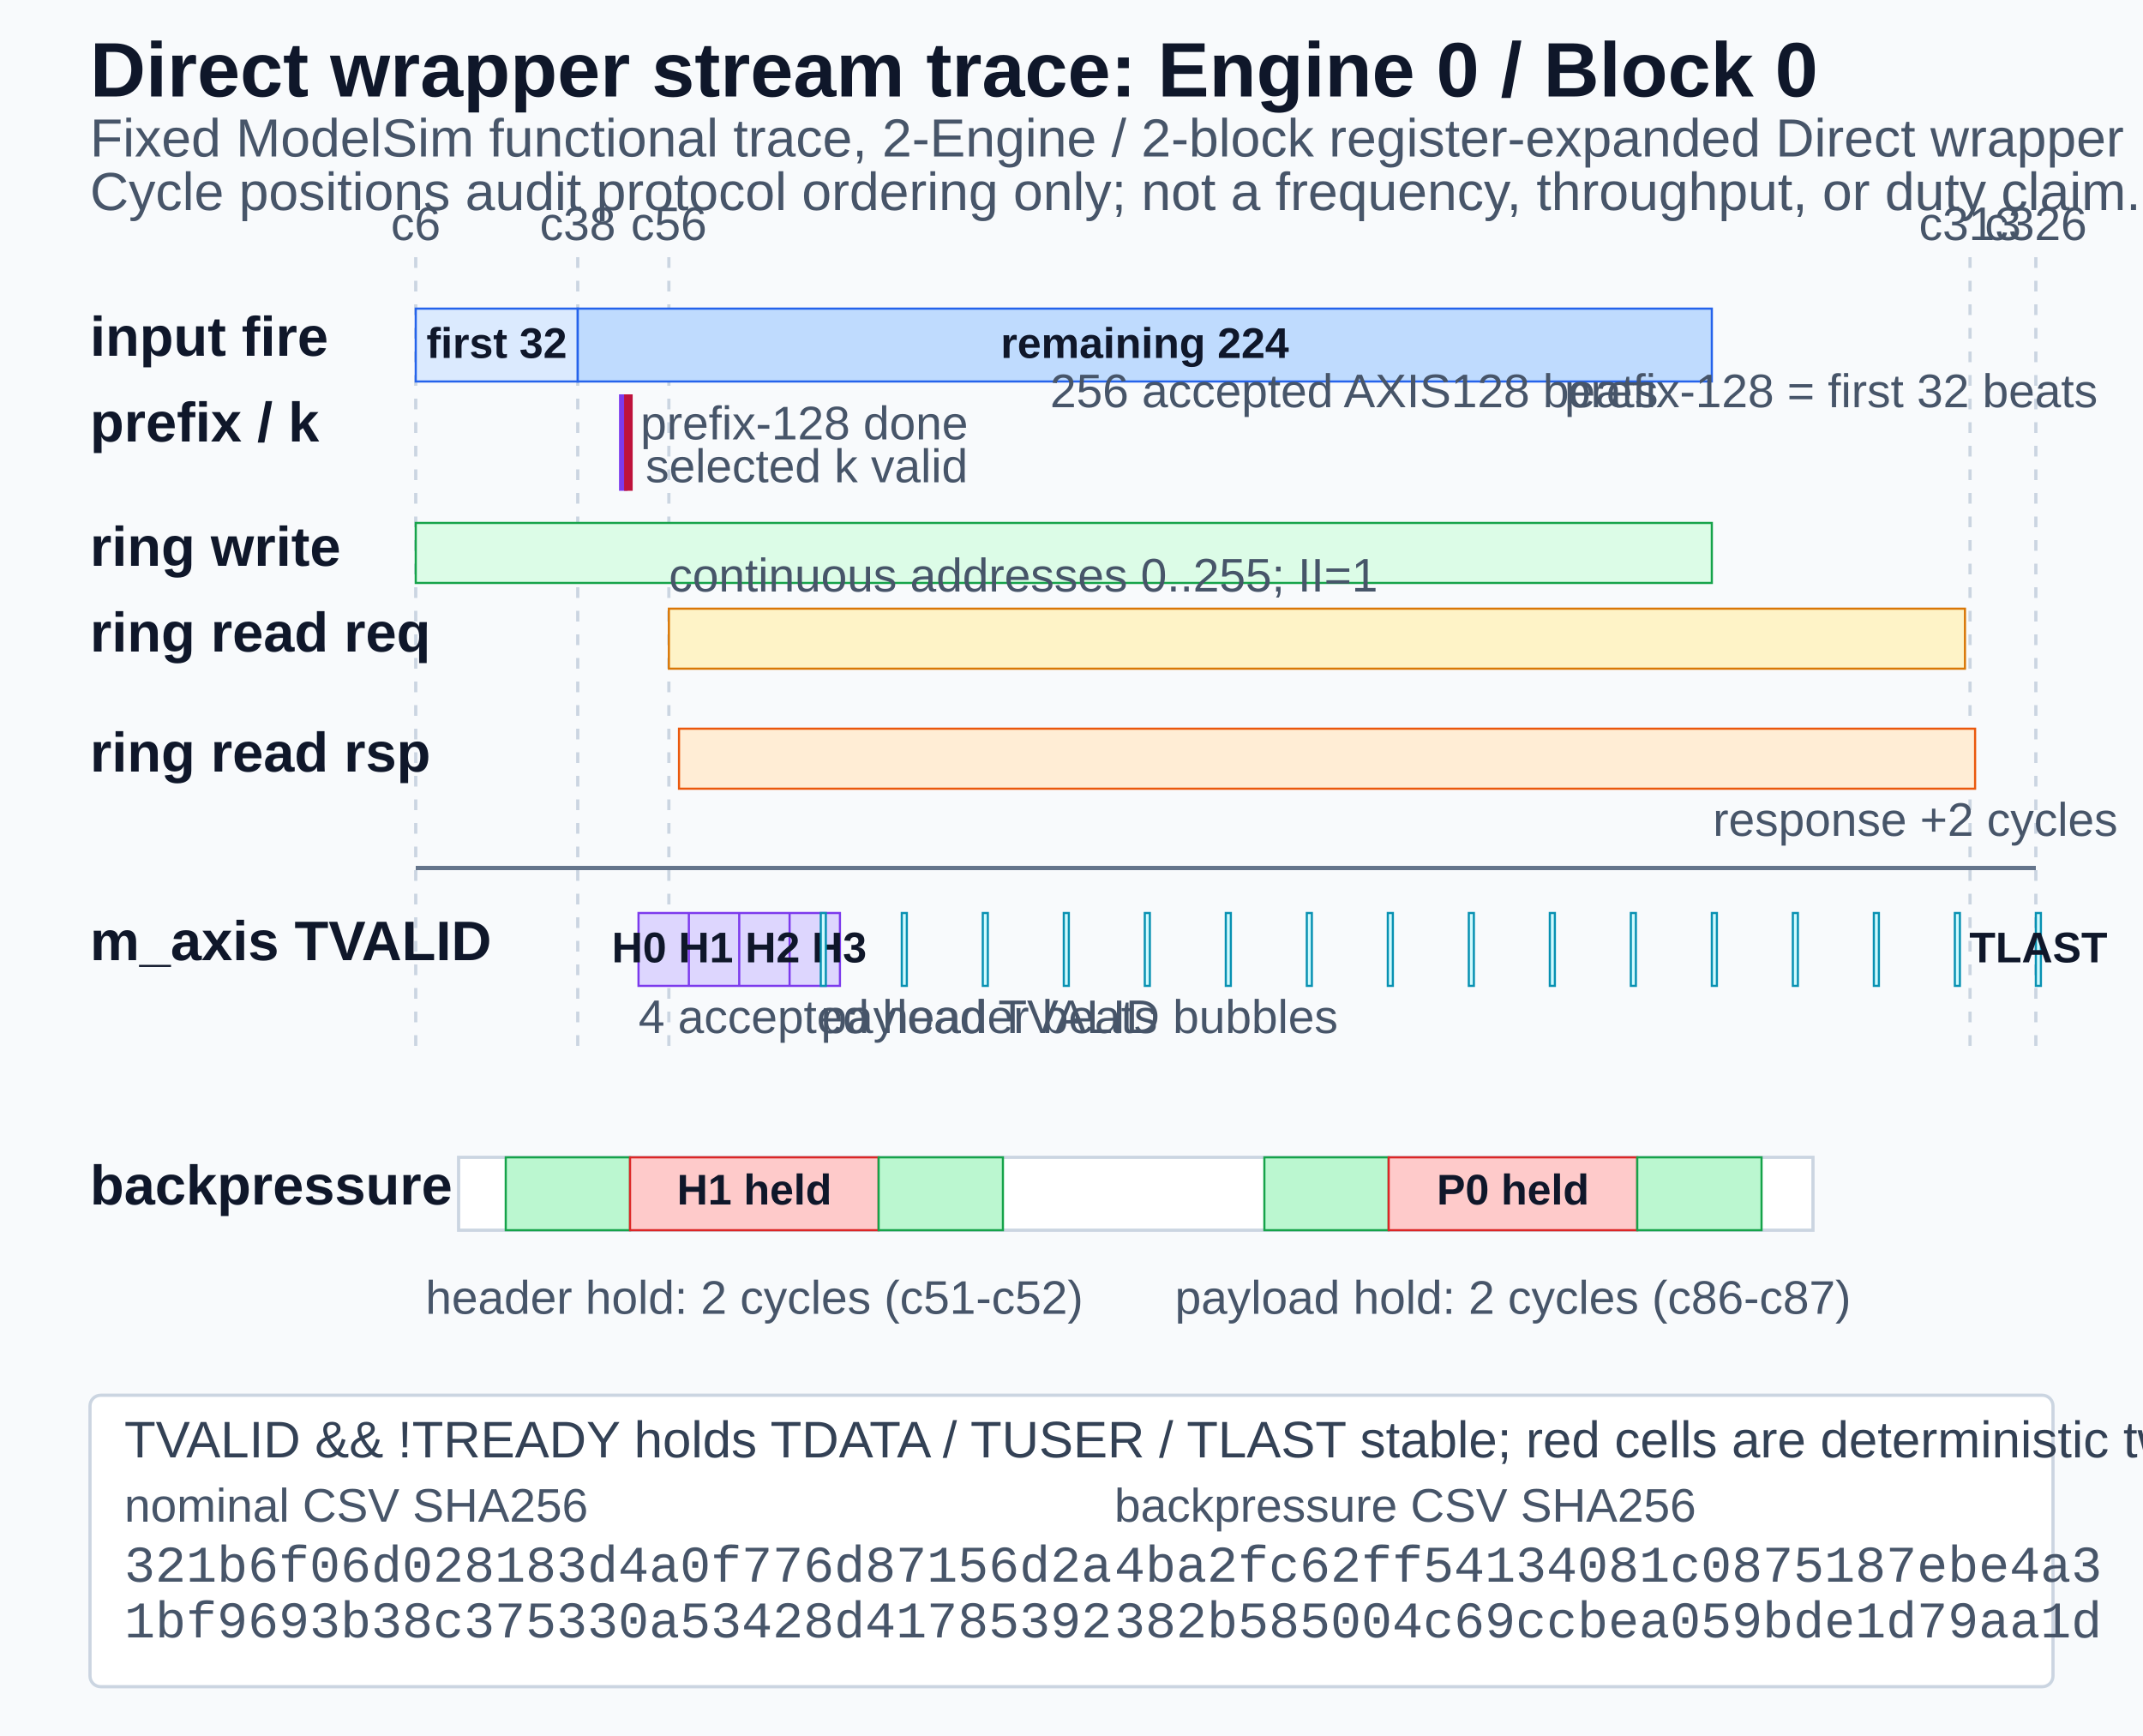
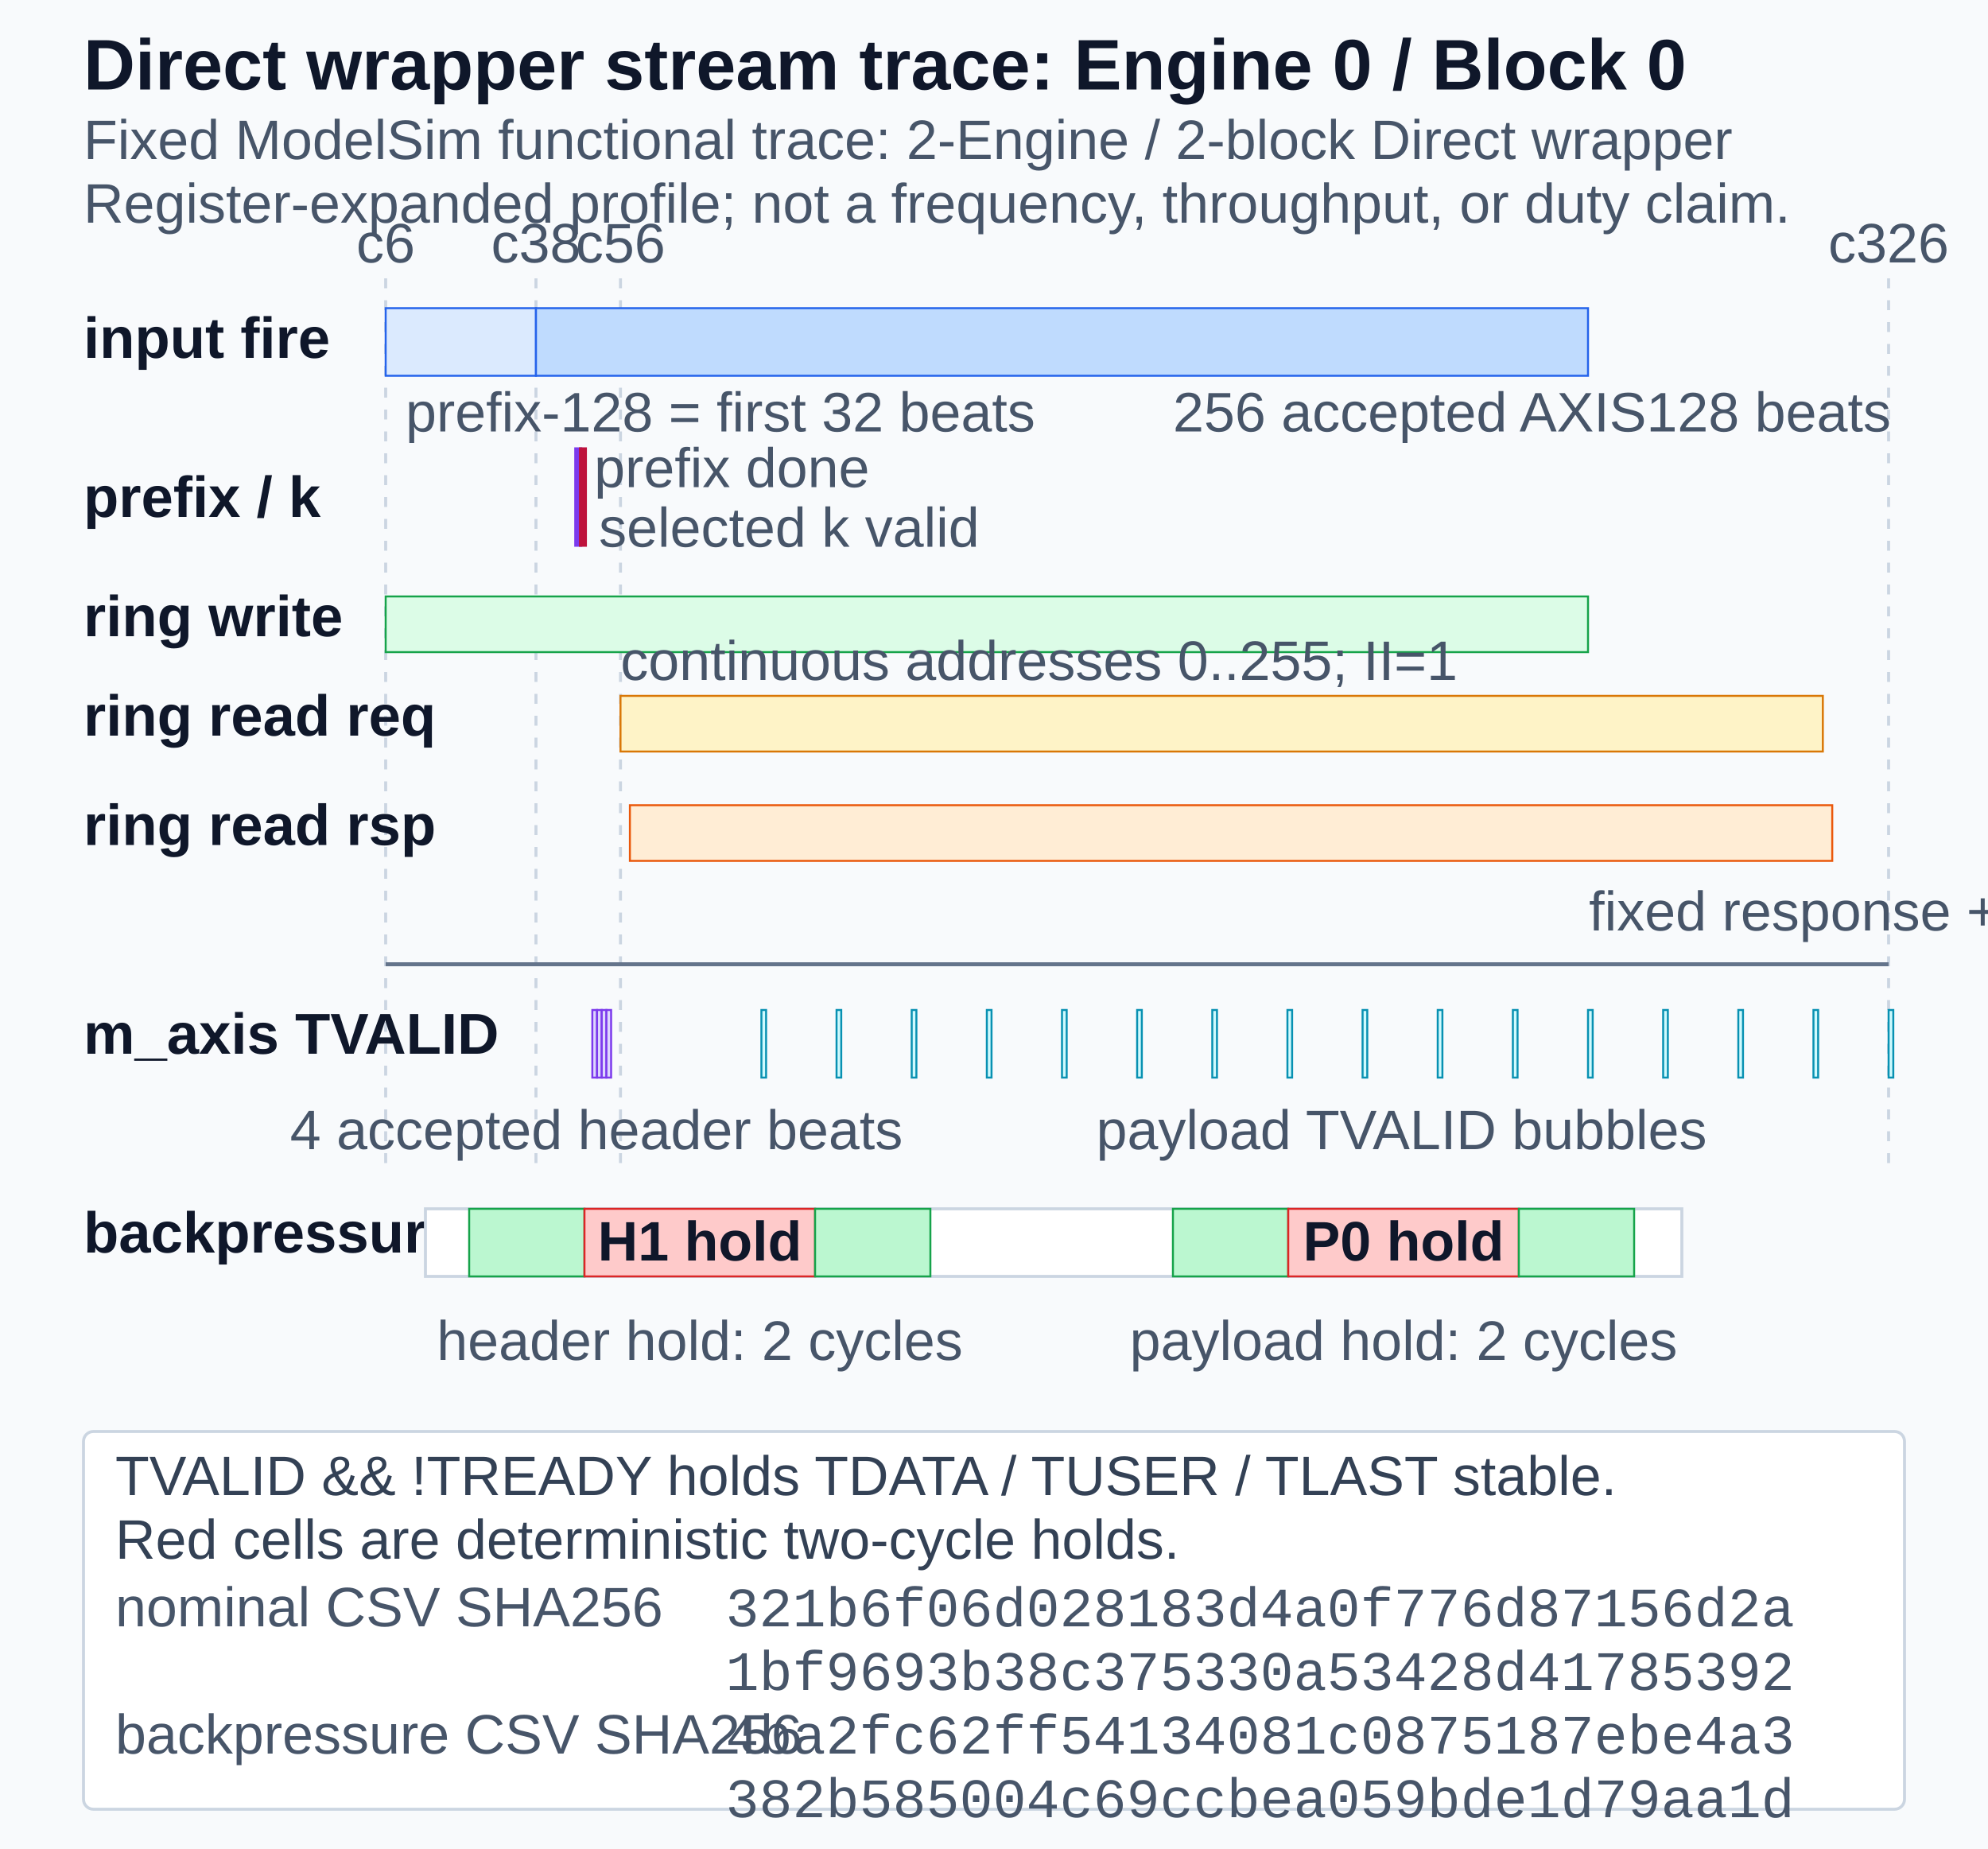
- <svg xmlns="http://www.w3.org/2000/svg" width="1000" height="810" viewBox="0 0 1000 810" role="img" aria-labelledby="title desc">
-   <style>.title{font:700 36px Arial,sans-serif;fill:#0f172a}.sub{font:400 25px Arial,sans-serif;fill:#475569}.lane{font:700 26px Arial,sans-serif;fill:#0f172a}.note{font:400 24px Arial,sans-serif;fill:#334155}.tiny{font:400 22px Arial,sans-serif;fill:#475569}.hash{font:400 24px 'Courier New',monospace;fill:#475569}.inside{font:700 20px Arial,sans-serif;fill:#0f172a}.axis{stroke:#64748b;stroke-width:2}.marker{stroke:#cbd5e1;stroke-width:1.5;stroke-dasharray:5 6}.input{fill:#bfdbfe;stroke:#2563eb;stroke-width:1}.prefix{fill:#dbeafe;stroke:#2563eb;stroke-width:1}.write{fill:#dcfce7;stroke:#16a34a;stroke-width:1}.request{fill:#fef3c7;stroke:#d97706;stroke-width:1}.response{fill:#ffedd5;stroke:#ea580c;stroke-width:1}.header{fill:#ddd6fe;stroke:#7c3aed;stroke-width:1}.payload{fill:#cffafe;stroke:#0891b2;stroke-width:1}.hold{fill:#fecaca;stroke:#dc2626;stroke-width:1}.accepted{fill:#bbf7d0;stroke:#16a34a;stroke-width:1}.panel{fill:#ffffff;stroke:#cbd5e1;stroke-width:1.5}</style>
-   <rect width="1000" height="810" fill="#f8fafc" />
+ <svg xmlns="http://www.w3.org/2000/svg" width="1000" height="930" viewBox="0 0 1000 930" role="img" aria-labelledby="title desc">
+   <style>.title{font:700 36px Arial,sans-serif;fill:#0f172a}.sub{font:400 28px Arial,sans-serif;fill:#475569}.lane{font:700 29px Arial,sans-serif;fill:#0f172a}.note{font:400 28px Arial,sans-serif;fill:#334155}.tiny{font:400 28px Arial,sans-serif;fill:#475569}.hash{font:400 28px 'Courier New',monospace;fill:#475569}.inside{font:700 28px Arial,sans-serif;fill:#0f172a}.axis{stroke:#64748b;stroke-width:2}.marker{stroke:#cbd5e1;stroke-width:1.5;stroke-dasharray:5 6}.input{fill:#bfdbfe;stroke:#2563eb;stroke-width:1}.prefix{fill:#dbeafe;stroke:#2563eb;stroke-width:1}.write{fill:#dcfce7;stroke:#16a34a;stroke-width:1}.request{fill:#fef3c7;stroke:#d97706;stroke-width:1}.response{fill:#ffedd5;stroke:#ea580c;stroke-width:1}.header{fill:#ddd6fe;stroke:#7c3aed;stroke-width:1}.payload{fill:#cffafe;stroke:#0891b2;stroke-width:1}.hold{fill:#fecaca;stroke:#dc2626;stroke-width:1}.accepted{fill:#bbf7d0;stroke:#16a34a;stroke-width:1}.panel{fill:#ffffff;stroke:#cbd5e1;stroke-width:1.5}</style>
+   <rect width="1000" height="930" fill="#f8fafc" />
  <text x="42" y="45" class="title">Direct wrapper stream trace: Engine 0 / Block 0</text>
-   <text x="42" y="73" class="sub">Fixed ModelSim functional trace, 2-Engine / 2-block register-expanded Direct wrapper</text>
-   <text x="42" y="98" class="sub">Cycle positions audit protocol ordering only; not a frequency, throughput, or duty claim.</text>
-   <line x1="194.00" y1="120" x2="194.00" y2="490" class="marker" />
-   <text x="194.00" y="112" class="tiny" text-anchor="middle">c6</text>
-   <line x1="269.60" y1="120" x2="269.60" y2="490" class="marker" />
-   <text x="269.60" y="112" class="tiny" text-anchor="middle">c38</text>
-   <line x1="312.12" y1="120" x2="312.12" y2="490" class="marker" />
-   <text x="312.12" y="112" class="tiny" text-anchor="middle">c56</text>
-   <line x1="919.29" y1="120" x2="919.29" y2="490" class="marker" />
-   <text x="919.29" y="112" class="tiny" text-anchor="middle">c313</text>
-   <line x1="950.00" y1="120" x2="950.00" y2="490" class="marker" />
-   <text x="950.00" y="112" class="tiny" text-anchor="middle">c326</text>
-   <text x="42" y="166" class="lane">input fire</text>
-   <rect x="194.00" y="144" width="75.60" height="34" class="prefix" />
-   <text x="231.80" y="167.0" text-anchor="middle" class="inside">first 32</text>
-   <rect x="269.60" y="144" width="529.20" height="34" class="input" />
-   <text x="534.20" y="167.0" text-anchor="middle" class="inside">remaining 224</text>
-   <text x="490.00" y="190" class="tiny">256 accepted AXIS128 beats</text>
-   <text x="730.00" y="190" class="tiny">prefix-128 = first 32 beats</text>
-   <text x="42" y="206" class="lane">prefix / k</text>
-   <line x1="290.86" y1="184" x2="290.86" y2="229" stroke="#7c3aed" stroke-width="4" />
-   <text x="298.86" y="205" class="tiny">prefix-128 done</text>
-   <line x1="293.23" y1="184" x2="293.23" y2="229" stroke="#be123c" stroke-width="4" />
-   <text x="301.23" y="225" class="tiny">selected k valid</text>
-   <text x="42" y="264" class="lane">ring write</text>
-   <rect x="194.00" y="244" width="604.80" height="28" class="write" />
-   <text x="42" y="304" class="lane">ring read req</text>
-   <rect x="312.12" y="284" width="604.80" height="28" class="request" />
-   <text x="312.12" y="276" class="tiny">continuous addresses 0..255; II=1</text>
-   <text x="42" y="360" class="lane">ring read rsp</text>
-   <rect x="316.85" y="340" width="604.80" height="28" class="response" />
-   <text x="799.29" y="390" class="tiny">response +2 cycles</text>
-   <line x1="194" y1="405" x2="950" y2="405" class="axis" />
-   <text x="42" y="448" class="lane">m_axis TVALID</text>
-   <rect x="297.95" y="426" width="94" height="34" class="header" />
-   <line x1="321.45" y1="426" x2="321.45" y2="460" stroke="#7c3aed" stroke-width="1" />
-   <line x1="344.95" y1="426" x2="344.95" y2="460" stroke="#7c3aed" stroke-width="1" />
-   <line x1="368.45" y1="426" x2="368.45" y2="460" stroke="#7c3aed" stroke-width="1" />
-   <text x="344.95" y="449" text-anchor="middle" class="inside">H0 H1 H2 H3</text>
-   <rect x="383.00" y="426" width="2.36" height="34" class="payload" />
-   <rect x="420.80" y="426" width="2.36" height="34" class="payload" />
-   <rect x="458.60" y="426" width="2.36" height="34" class="payload" />
-   <rect x="496.40" y="426" width="2.36" height="34" class="payload" />
-   <rect x="534.20" y="426" width="2.36" height="34" class="payload" />
-   <rect x="572.00" y="426" width="2.36" height="34" class="payload" />
-   <rect x="609.80" y="426" width="2.36" height="34" class="payload" />
-   <rect x="647.60" y="426" width="2.36" height="34" class="payload" />
-   <rect x="685.40" y="426" width="2.36" height="34" class="payload" />
-   <rect x="723.20" y="426" width="2.36" height="34" class="payload" />
-   <rect x="761.00" y="426" width="2.36" height="34" class="payload" />
-   <rect x="798.80" y="426" width="2.36" height="34" class="payload" />
-   <rect x="836.60" y="426" width="2.36" height="34" class="payload" />
-   <rect x="874.40" y="426" width="2.36" height="34" class="payload" />
-   <rect x="912.20" y="426" width="2.36" height="34" class="payload" />
-   <rect x="950.00" y="426" width="2.36" height="34" class="payload" />
-   <text x="951.18" y="449.0" text-anchor="middle" class="inside">TLAST</text>
-   <text x="297.95" y="482" class="tiny">4 accepted header beats</text>
-   <text x="383.00" y="482" class="tiny">payload TVALID bubbles</text>
-   <text x="42" y="562" class="lane">backpressure</text>
-   <rect x="214" y="540" width="632" height="34" class="panel" />
-   <rect x="236" y="540" width="58" height="34" class="accepted" />
-   <rect x="294" y="540" width="116" height="34" class="hold" />
-   <rect x="410" y="540" width="58" height="34" class="accepted" />
-   <text x="352" y="562" text-anchor="middle" class="inside">H1 held</text>
-   <rect x="590" y="540" width="58" height="34" class="accepted" />
-   <rect x="648" y="540" width="116" height="34" class="hold" />
-   <rect x="764" y="540" width="58" height="34" class="accepted" />
-   <text x="706" y="562" text-anchor="middle" class="inside">P0 held</text>
-   <text x="352" y="613" class="tiny" text-anchor="middle">header hold: 2 cycles (c51-c52)</text>
-   <text x="706" y="613" class="tiny" text-anchor="middle">payload hold: 2 cycles (c86-c87)</text>
-   <rect x="42" y="651" width="916" height="136" rx="5" class="panel" />
-   <text x="58" y="680" class="note">TVALID &amp;&amp; !TREADY holds TDATA / TUSER / TLAST stable; red cells are deterministic two-cycle holds.</text>
-   <text x="58" y="710" class="tiny">nominal CSV SHA256</text>
-   <text x="58" y="738" class="hash">321b6f06d028183d4a0f776d87156d2a</text>
-   <text x="58" y="764" class="hash">1bf9693b38c375330a53428d41785392</text>
-   <text x="520" y="710" class="tiny">backpressure CSV SHA256</text>
-   <text x="520" y="738" class="hash">4ba2fc62ff54134081c0875187ebe4a3</text>
-   <text x="520" y="764" class="hash">382b585004c69ccbea059bde1d79aa1d</text>
+   <text x="42" y="80" class="sub">Fixed ModelSim functional trace: 2-Engine / 2-block Direct wrapper</text>
+   <text x="42" y="112" class="sub">Register-expanded profile; not a frequency, throughput, or duty claim.</text>
+   <line x1="194.00" y1="140" x2="194.00" y2="590" class="marker" />
+   <text x="194.00" y="132" class="tiny" text-anchor="middle">c6</text>
+   <line x1="269.60" y1="140" x2="269.60" y2="590" class="marker" />
+   <text x="269.60" y="132" class="tiny" text-anchor="middle">c38</text>
+   <line x1="312.12" y1="140" x2="312.12" y2="590" class="marker" />
+   <text x="312.12" y="132" class="tiny" text-anchor="middle">c56</text>
+   <line x1="950.00" y1="140" x2="950.00" y2="590" class="marker" />
+   <text x="950.00" y="132" class="tiny" text-anchor="middle">c326</text>
+   <text x="42" y="180" class="lane">input fire</text>
+   <rect x="194.00" y="155" width="75.60" height="34" class="prefix" />
+   <rect x="269.60" y="155" width="529.20" height="34" class="input" />
+   <text x="204" y="217" class="tiny">prefix-128 = first 32 beats</text>
+   <text x="590" y="217" class="tiny">256 accepted AXIS128 beats</text>
+   <text x="42" y="260" class="lane">prefix / k</text>
+   <line x1="290.86" y1="225" x2="290.86" y2="275" stroke="#7c3aed" stroke-width="4" />
+   <text x="298.86" y="245" class="tiny">prefix done</text>
+   <line x1="293.23" y1="225" x2="293.23" y2="275" stroke="#be123c" stroke-width="4" />
+   <text x="301.23" y="275" class="tiny">selected k valid</text>
+   <text x="42" y="320" class="lane">ring write</text>
+   <rect x="194.00" y="300" width="604.80" height="28" class="write" />
+   <text x="42" y="370" class="lane">ring read req</text>
+   <rect x="312.12" y="350" width="604.80" height="28" class="request" />
+   <text x="312.12" y="342" class="tiny">continuous addresses 0..255; II=1</text>
+   <text x="42" y="425" class="lane">ring read rsp</text>
+   <rect x="316.85" y="405" width="604.80" height="28" class="response" />
+   <text x="799.29" y="468" class="tiny">fixed response +2 cycles</text>
+   <line x1="194" y1="485" x2="950" y2="485" class="axis" />
+   <text x="42" y="530" class="lane">m_axis TVALID</text>
+   <rect x="297.95" y="508" width="2.36" height="34" class="header" />
+   <rect x="300.31" y="508" width="2.36" height="34" class="header" />
+   <rect x="302.68" y="508" width="2.36" height="34" class="header" />
+   <rect x="305.04" y="508" width="2.36" height="34" class="header" />
+   <rect x="383.00" y="508" width="2.36" height="34" class="payload" />
+   <rect x="420.80" y="508" width="2.36" height="34" class="payload" />
+   <rect x="458.60" y="508" width="2.36" height="34" class="payload" />
+   <rect x="496.40" y="508" width="2.36" height="34" class="payload" />
+   <rect x="534.20" y="508" width="2.36" height="34" class="payload" />
+   <rect x="572.00" y="508" width="2.36" height="34" class="payload" />
+   <rect x="609.80" y="508" width="2.36" height="34" class="payload" />
+   <rect x="647.60" y="508" width="2.36" height="34" class="payload" />
+   <rect x="685.40" y="508" width="2.36" height="34" class="payload" />
+   <rect x="723.20" y="508" width="2.36" height="34" class="payload" />
+   <rect x="761.00" y="508" width="2.36" height="34" class="payload" />
+   <rect x="798.80" y="508" width="2.36" height="34" class="payload" />
+   <rect x="836.60" y="508" width="2.36" height="34" class="payload" />
+   <rect x="874.40" y="508" width="2.36" height="34" class="payload" />
+   <rect x="912.20" y="508" width="2.36" height="34" class="payload" />
+   <rect x="950.00" y="508" width="2.36" height="34" class="payload" />
+   <text x="300" y="578" class="tiny" text-anchor="middle">4 accepted header beats</text>
+   <text x="705" y="578" class="tiny" text-anchor="middle">payload TVALID bubbles</text>
+   <text x="42" y="630" class="lane">backpressure</text>
+   <rect x="214" y="608" width="632" height="34" class="panel" />
+   <rect x="236" y="608" width="58" height="34" class="accepted" />
+   <rect x="294" y="608" width="116" height="34" class="hold" />
+   <rect x="410" y="608" width="58" height="34" class="accepted" />
+   <text x="352" y="634" text-anchor="middle" class="inside">H1 hold</text>
+   <rect x="590" y="608" width="58" height="34" class="accepted" />
+   <rect x="648" y="608" width="116" height="34" class="hold" />
+   <rect x="764" y="608" width="58" height="34" class="accepted" />
+   <text x="706" y="634" text-anchor="middle" class="inside">P0 hold</text>
+   <text x="352" y="684" class="tiny" text-anchor="middle">header hold: 2 cycles</text>
+   <text x="706" y="684" class="tiny" text-anchor="middle">payload hold: 2 cycles</text>
+   <rect x="42" y="720" width="916" height="190" rx="5" class="panel" />
+   <text x="58" y="752" class="note">TVALID &amp;&amp; !TREADY holds TDATA / TUSER / TLAST stable.</text>
+   <text x="58" y="784" class="note">Red cells are deterministic two-cycle holds.</text>
+   <text x="58" y="818" class="tiny">nominal CSV SHA256</text>
+   <text x="365" y="818" class="hash">321b6f06d028183d4a0f776d87156d2a</text>
+   <text x="365" y="850" class="hash">1bf9693b38c375330a53428d41785392</text>
+   <text x="58" y="882" class="tiny">backpressure CSV SHA256</text>
+   <text x="365" y="882" class="hash">4ba2fc62ff54134081c0875187ebe4a3</text>
+   <text x="365" y="914" class="hash">382b585004c69ccbea059bde1d79aa1d</text>
</svg>
